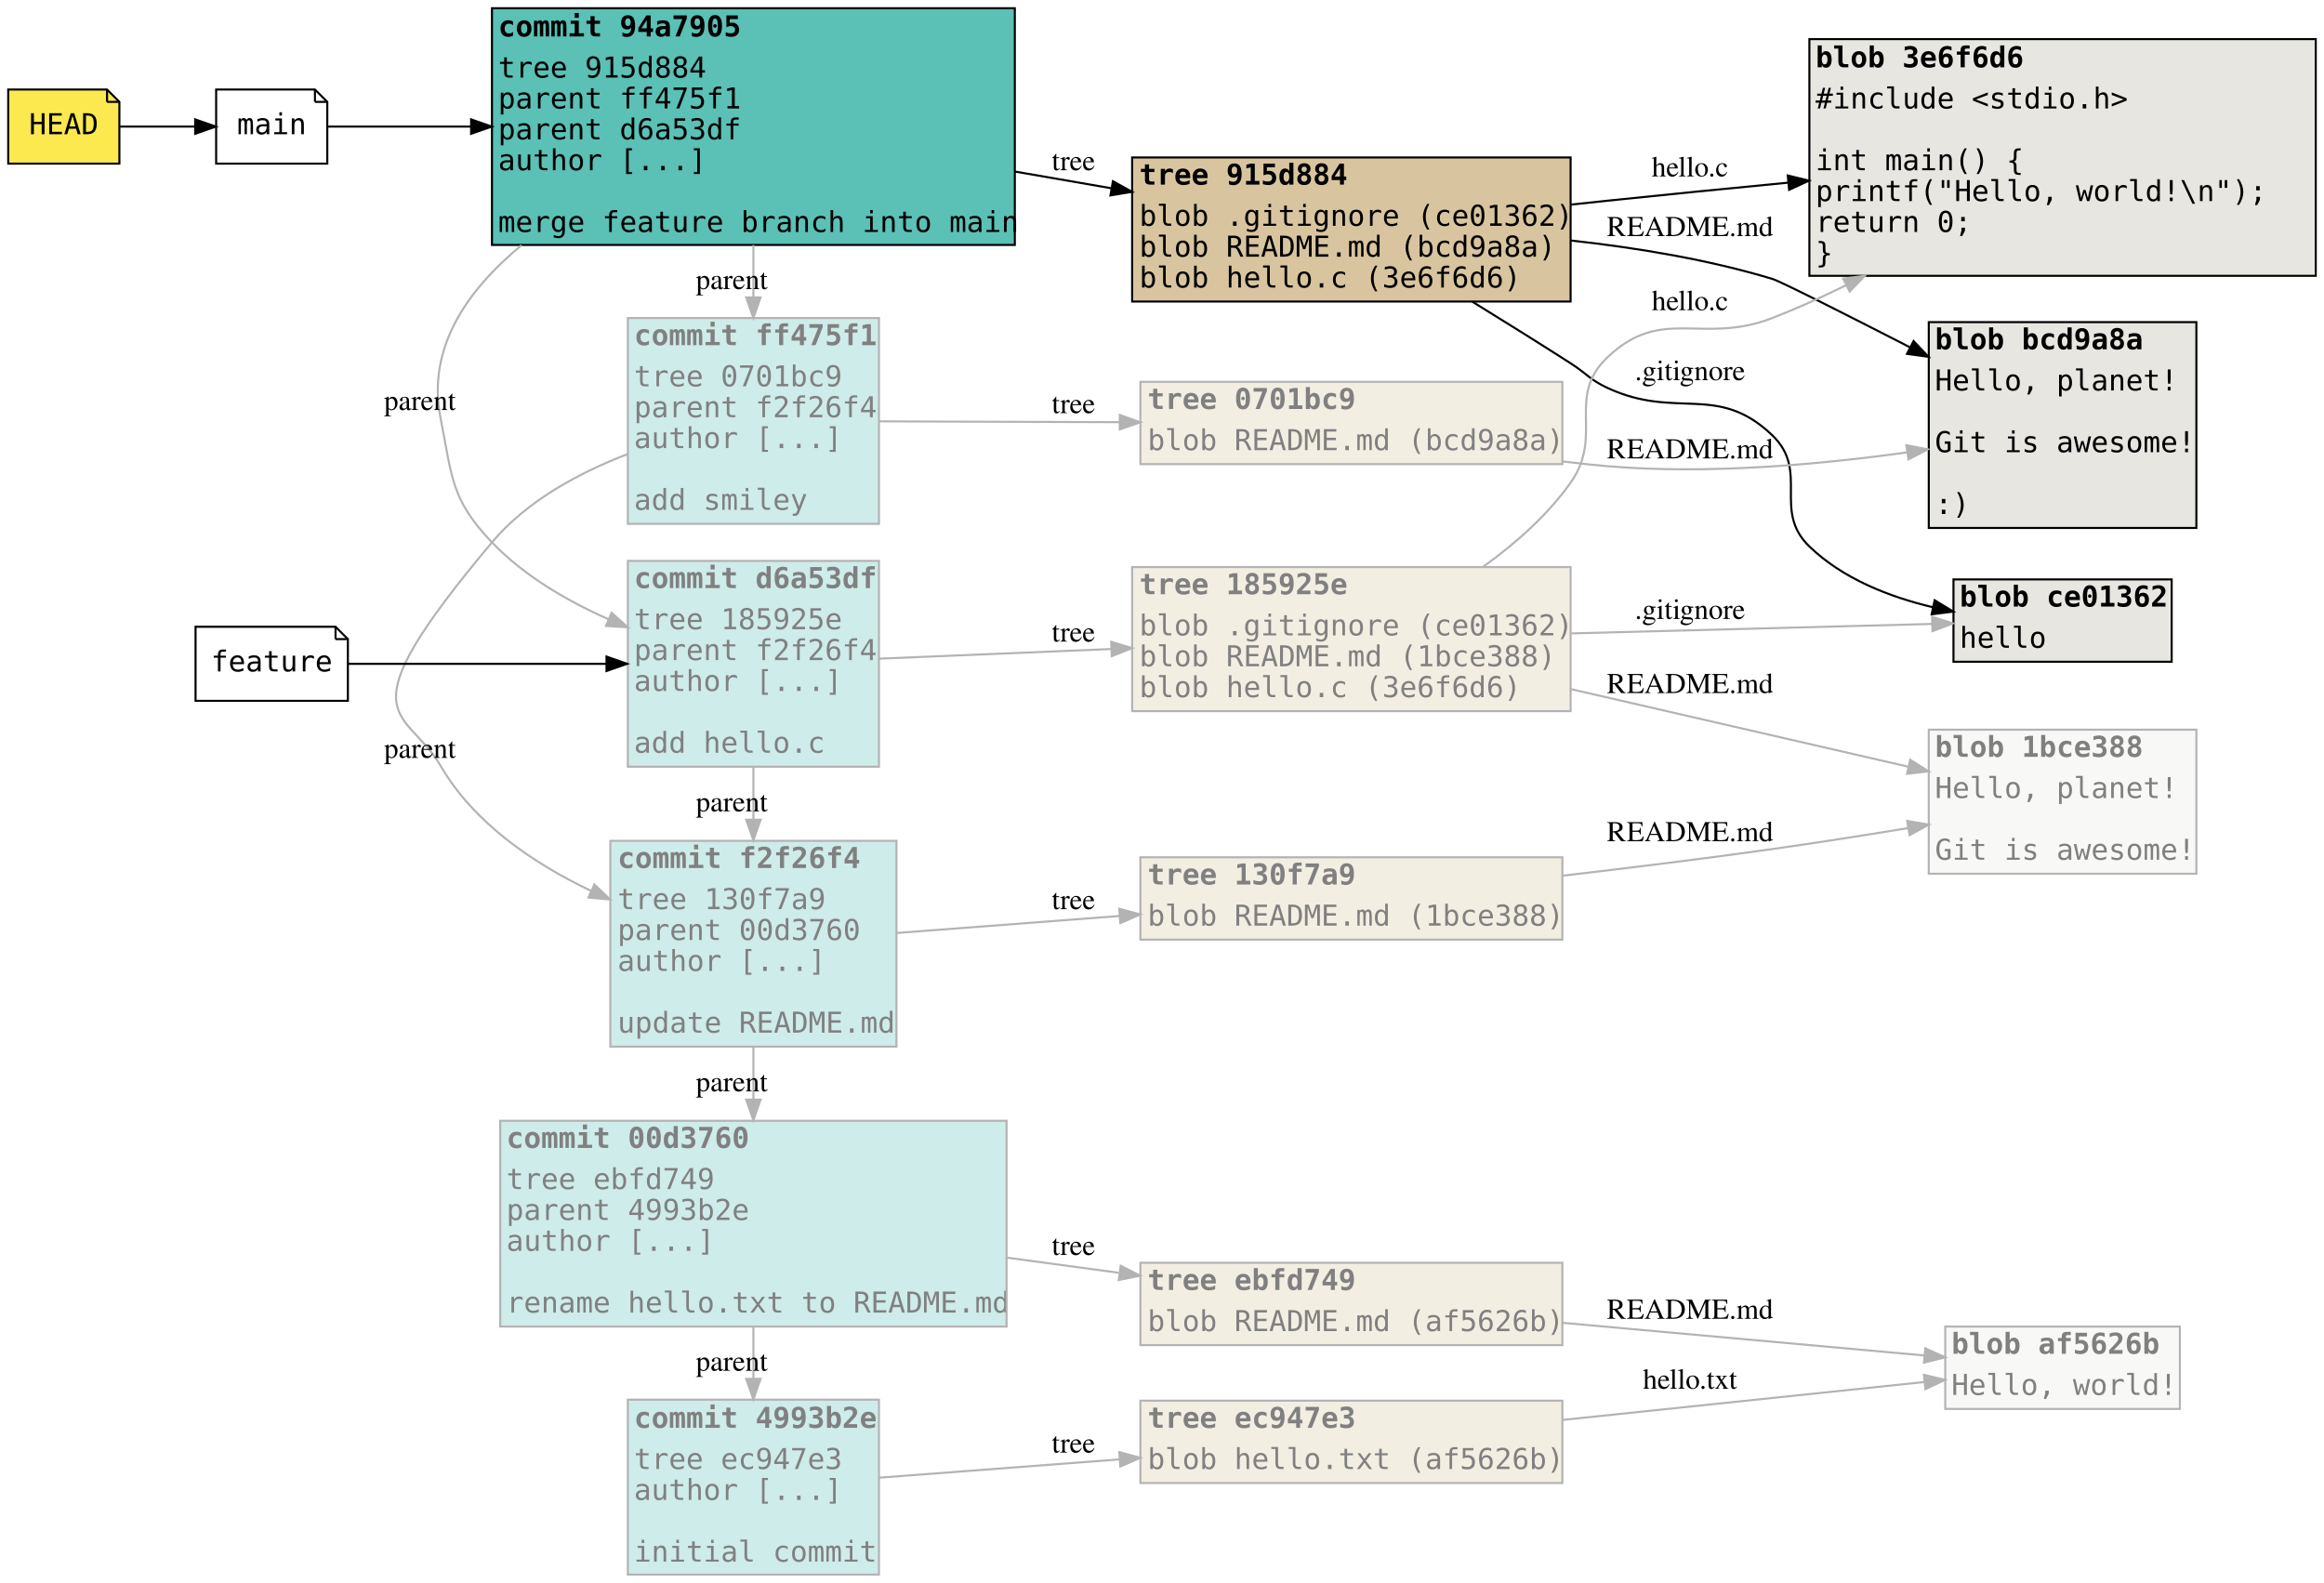
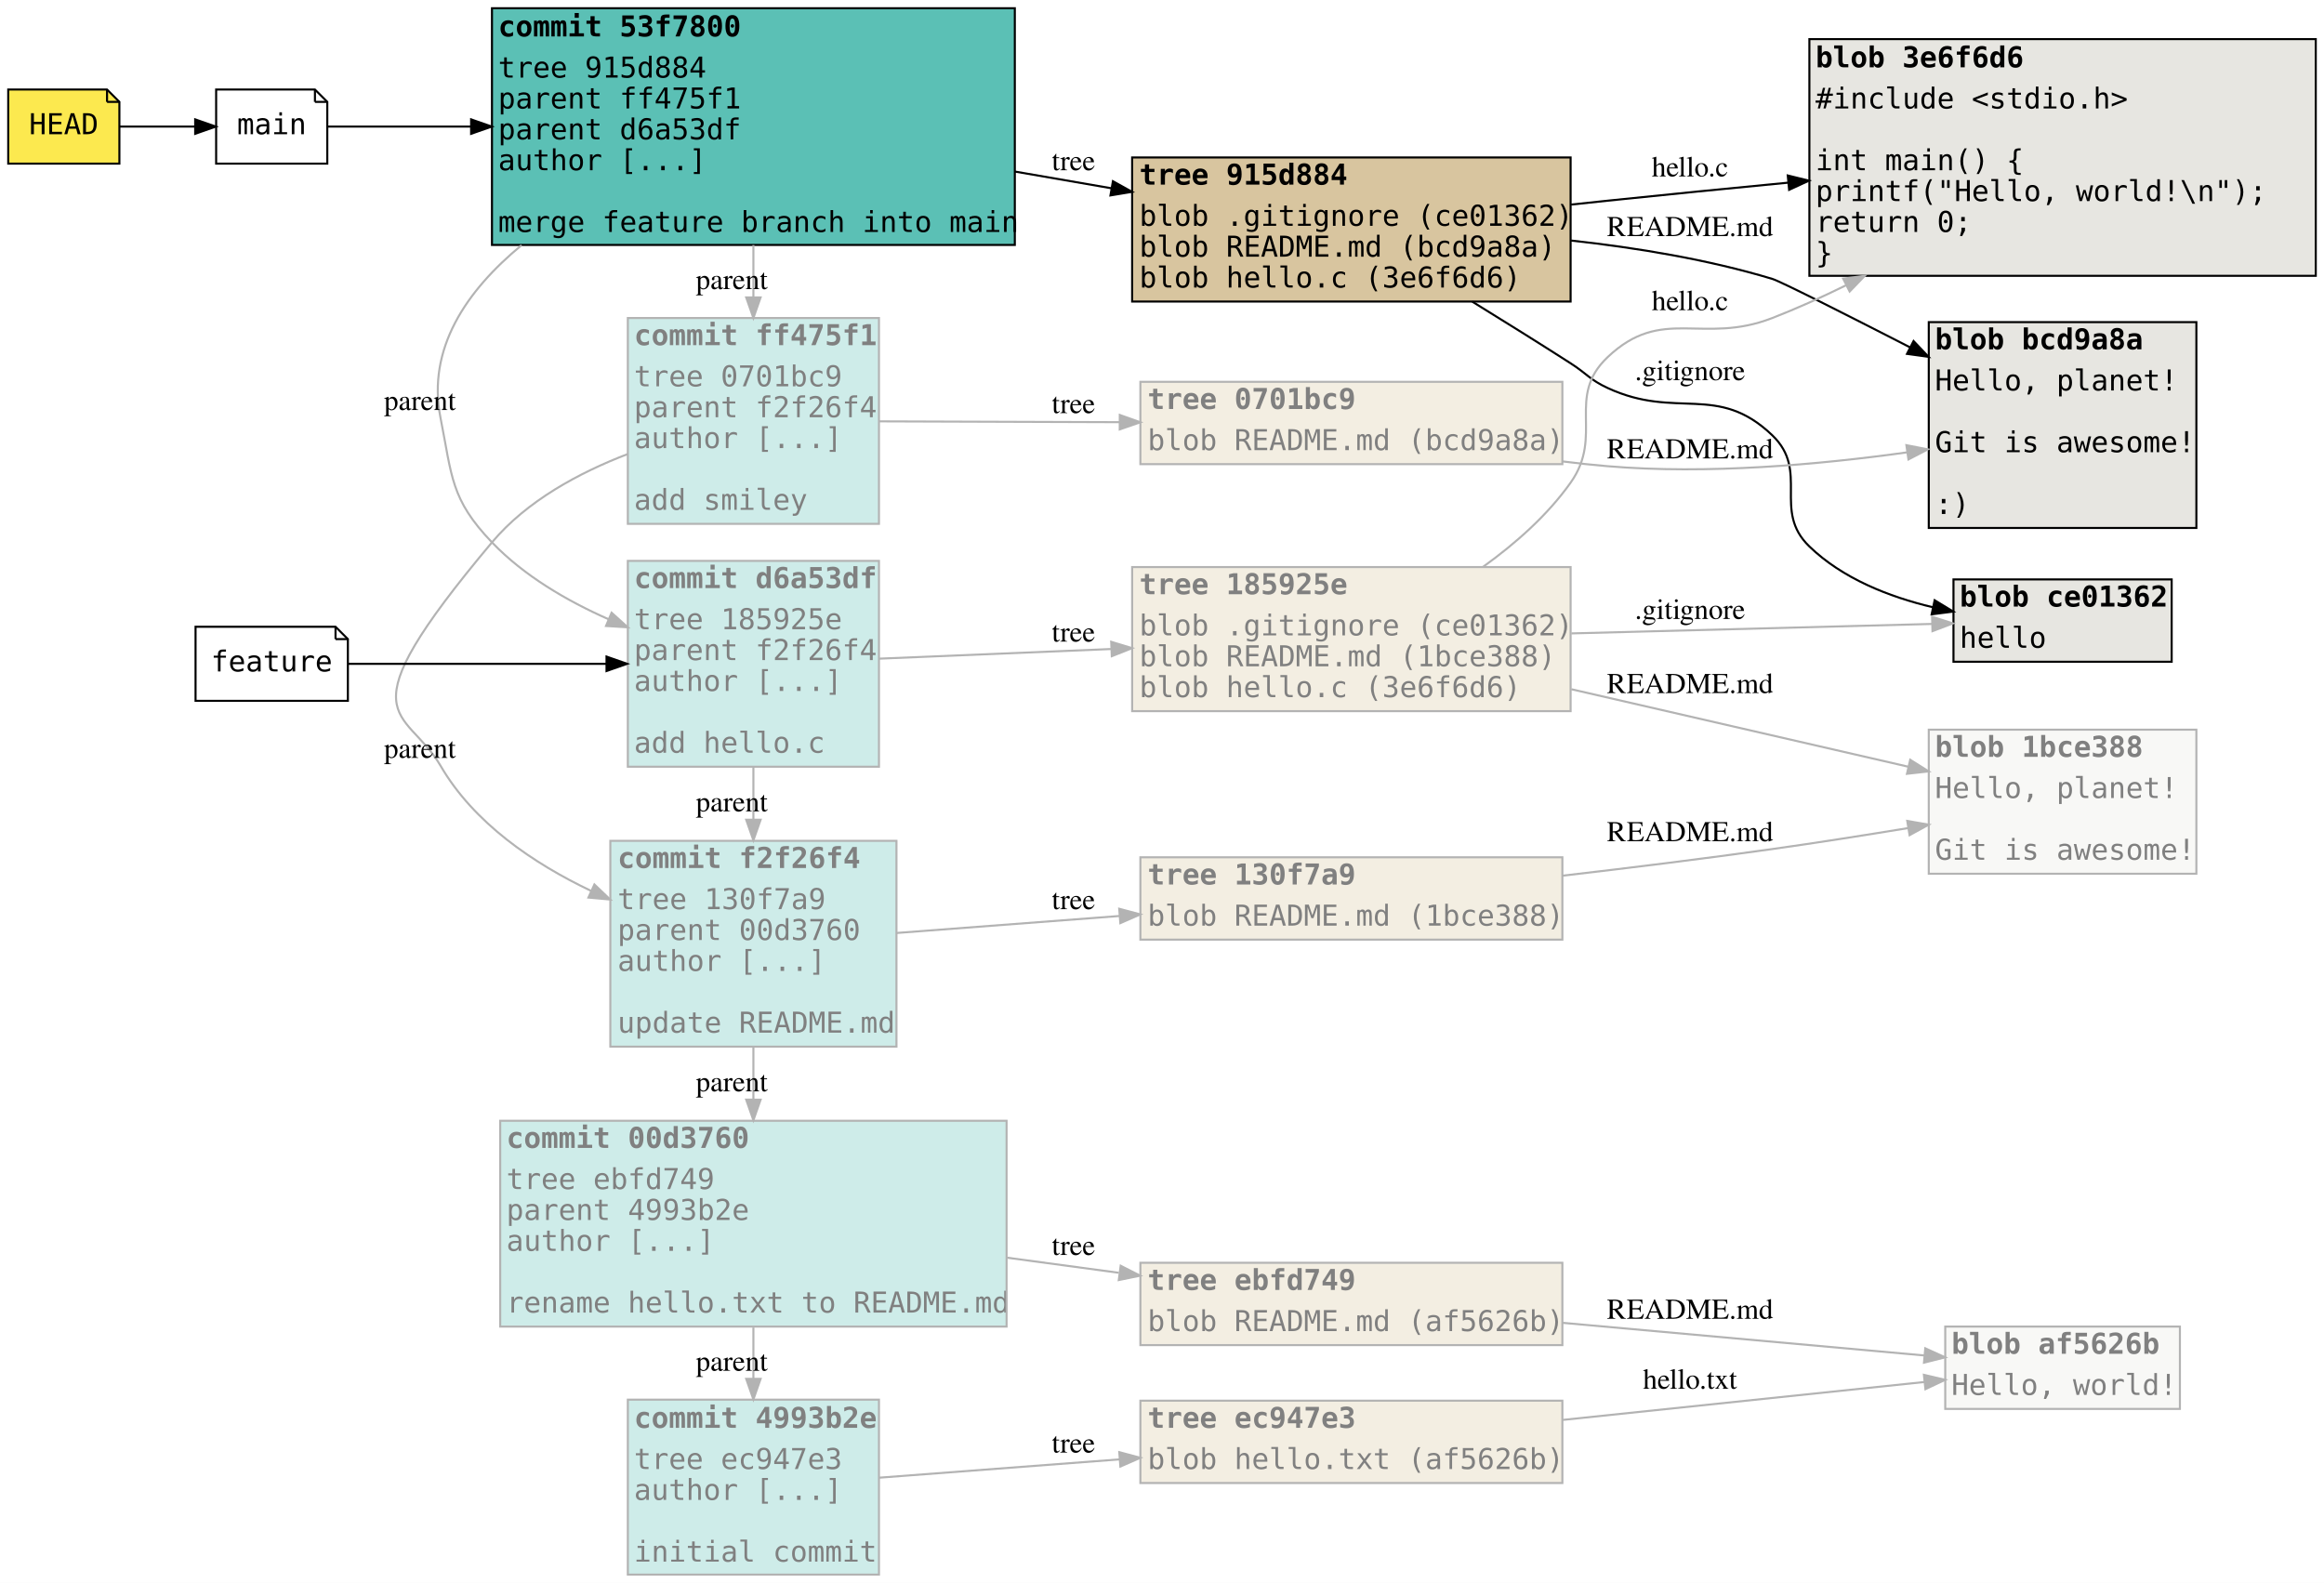
<svg xmlns="http://www.w3.org/2000/svg" width="1129pt" height="769pt" viewBox="0.00 0.00 1129.00 769.00">
  <g id="graph0" class="graph" transform="scale(1 1) rotate(0) translate(4 765)">
    <polygon fill="white" stroke="transparent" points="-4,4 -4,-765 1125,-765 1125,4 -4,4" />
    <g id="node1" class="node">
      <polygon fill="#5bc0b5" stroke="transparent" points="235,-646 235,-761 489,-761 489,-646 235,-646" />
-       <text text-anchor="start" x="238" y="-747.3" font-family="monospace" font-weight="bold" font-size="14.00" fill="#000000">commit 94a7905</text>
+       <text text-anchor="start" x="238" y="-747.3" font-family="monospace" font-weight="bold" font-size="14.00" fill="#000000">commit 53f7800</text>
      <text text-anchor="start" x="238" y="-727.3" font-family="monospace" font-size="14.00" fill="#000000">tree 915d884                  </text>
      <text text-anchor="start" x="238" y="-712.3" font-family="monospace" font-size="14.00" fill="#000000">parent ff475f1                </text>
      <text text-anchor="start" x="238" y="-697.3" font-family="monospace" font-size="14.00" fill="#000000">parent d6a53df                </text>
      <text text-anchor="start" x="238" y="-682.3" font-family="monospace" font-size="14.00" fill="#000000">author [...]                  </text>
      <text text-anchor="start" x="238" y="-667.3" font-family="monospace" font-size="14.00" fill="#000000">                              </text>
      <text text-anchor="start" x="238" y="-652.3" font-family="monospace" font-size="14.00" fill="#000000">merge feature branch into main</text>
      <polygon fill="none" stroke="#000000" points="235,-646 235,-761 489,-761 489,-646 235,-646" />
    </g>
    <g id="node2" class="node">
      <polygon fill="#d8c59f" stroke="transparent" points="546,-618.5 546,-688.5 759,-688.5 759,-618.5 546,-618.5" />
      <text text-anchor="start" x="549.5" y="-675.3" font-family="monospace" font-weight="bold" font-size="14.00" fill="#000000">tree 915d884</text>
      <text text-anchor="start" x="549.5" y="-655.3" font-family="monospace" font-size="14.00" fill="#000000">blob .gitignore (ce01362)</text>
      <text text-anchor="start" x="549.5" y="-640.3" font-family="monospace" font-size="14.00" fill="#000000">blob README.md (bcd9a8a) </text>
      <text text-anchor="start" x="549.5" y="-625.3" font-family="monospace" font-size="14.00" fill="#000000">blob hello.c (3e6f6d6)   </text>
      <polygon fill="none" stroke="#000000" points="546,-618.5 546,-688.5 759,-688.5 759,-618.5 546,-618.5" />
    </g>
    <g id="edge1" class="edge">
      <path fill="none" stroke="#000000" d="M489.12,-681.64C504.67,-678.95 520.5,-676.2 535.88,-673.54" />
      <polygon fill="#000000" stroke="#000000" points="536.66,-676.96 545.92,-671.8 535.46,-670.06 536.66,-676.96" />
      <text text-anchor="middle" x="517.5" y="-682.3" font-family="Times,serif" font-size="14.00">tree</text>
    </g>
    <g id="node3" class="node">
      <polygon fill="#ceece9" stroke="transparent" points="301,-510.5 301,-610.5 423,-610.5 423,-510.5 301,-510.5" />
      <text text-anchor="start" x="304" y="-597.3" font-family="monospace" font-weight="bold" font-size="14.00" fill="#808080">commit ff475f1</text>
      <text text-anchor="start" x="304" y="-577.3" font-family="monospace" font-size="14.00" fill="#808080">tree 0701bc9  </text>
      <text text-anchor="start" x="304" y="-562.3" font-family="monospace" font-size="14.00" fill="#808080">parent f2f26f4</text>
      <text text-anchor="start" x="304" y="-547.3" font-family="monospace" font-size="14.00" fill="#808080">author [...]  </text>
      <text text-anchor="start" x="304" y="-532.3" font-family="monospace" font-size="14.00" fill="#808080">              </text>
      <text text-anchor="start" x="304" y="-517.3" font-family="monospace" font-size="14.00" fill="#808080">add smiley    </text>
      <polygon fill="none" stroke="#b3b3b3" points="301,-510.5 301,-610.5 423,-610.5 423,-510.5 301,-510.5" />
    </g>
    <g id="edge2" class="edge">
      <path fill="none" stroke="#b3b3b3" d="M362,-645.92C362,-637.59 362,-628.99 362,-620.6" />
      <polygon fill="#b3b3b3" stroke="#b3b3b3" points="365.5,-620.51 362,-610.51 358.5,-620.51 365.5,-620.51" />
      <text text-anchor="middle" x="351.5" y="-624.55" font-family="Times,serif" font-size="14.00">parent</text>
    </g>
    <g id="node4" class="node">
      <polygon fill="#ceece9" stroke="transparent" points="301,-392.5 301,-492.5 423,-492.5 423,-392.5 301,-392.5" />
      <text text-anchor="start" x="304" y="-479.3" font-family="monospace" font-weight="bold" font-size="14.00" fill="#808080">commit d6a53df</text>
      <text text-anchor="start" x="304" y="-459.3" font-family="monospace" font-size="14.00" fill="#808080">tree 185925e  </text>
      <text text-anchor="start" x="304" y="-444.3" font-family="monospace" font-size="14.00" fill="#808080">parent f2f26f4</text>
      <text text-anchor="start" x="304" y="-429.3" font-family="monospace" font-size="14.00" fill="#808080">author [...]  </text>
      <text text-anchor="start" x="304" y="-414.3" font-family="monospace" font-size="14.00" fill="#808080">              </text>
      <text text-anchor="start" x="304" y="-399.3" font-family="monospace" font-size="14.00" fill="#808080">add hello.c   </text>
      <polygon fill="none" stroke="#b3b3b3" points="301,-392.5 301,-492.5 423,-492.5 423,-392.5 301,-392.5" />
    </g>
    <g id="edge3" class="edge">
      <path fill="none" stroke="#b3b3b3" d="M249.35,-645.86C222.55,-623.74 203.33,-595.6 210,-562 215.66,-533.46 214.87,-522.51 235,-501.5 250.53,-485.29 271.39,-473.09 291.7,-464.13" />
      <polygon fill="#b3b3b3" stroke="#b3b3b3" points="293.11,-467.33 300.98,-460.23 290.4,-460.88 293.11,-467.33" />
      <text text-anchor="middle" x="200" y="-565.8" font-family="Times,serif" font-size="14.00">parent</text>
    </g>
    <g id="node5" class="node">
      <polygon fill="#e7e6e1" stroke="transparent" points="945,-443.5 945,-483.5 1051,-483.5 1051,-443.5 945,-443.5" />
      <text text-anchor="start" x="948" y="-470.3" font-family="monospace" font-weight="bold" font-size="14.00" fill="#000000">blob ce01362</text>
      <text text-anchor="start" x="948" y="-450.3" font-family="monospace" font-size="14.00" fill="#000000">hello</text>
      <polygon fill="none" stroke="#000000" points="945,-443.5 945,-483.5 1051,-483.5 1051,-443.5 945,-443.5" />
    </g>
    <g id="edge4" class="edge">
      <path fill="none" stroke="#000000" d="M711.23,-618.45C726.8,-608.85 743.61,-598.37 759,-588.5 767.09,-583.31 768.28,-580.54 777,-576.5 810.57,-560.94 830.3,-579.11 857,-553.5 875.26,-535.99 856.8,-517.07 875,-499.5 891.11,-483.94 913.61,-475.06 934.9,-470" />
      <polygon fill="#000000" stroke="#000000" points="935.85,-473.38 944.9,-467.88 934.39,-466.54 935.85,-473.38" />
      <text text-anchor="middle" x="817" y="-580.3" font-family="Times,serif" font-size="14.00">.gitignore</text>
    </g>
    <g id="node6" class="node">
      <polygon fill="#e7e6e1" stroke="transparent" points="933,-508.5 933,-608.5 1063,-608.5 1063,-508.5 933,-508.5" />
      <text text-anchor="start" x="936" y="-595.3" font-family="monospace" font-weight="bold" font-size="14.00" fill="#000000">blob bcd9a8a</text>
      <text text-anchor="start" x="936" y="-575.3" font-family="monospace" font-size="14.00" fill="#000000">Hello, planet! </text>
      <text text-anchor="start" x="936" y="-560.3" font-family="monospace" font-size="14.00" fill="#000000">               </text>
      <text text-anchor="start" x="936" y="-545.3" font-family="monospace" font-size="14.00" fill="#000000">Git is awesome!</text>
      <text text-anchor="start" x="936" y="-530.3" font-family="monospace" font-size="14.00" fill="#000000">               </text>
      <text text-anchor="start" x="936" y="-515.3" font-family="monospace" font-size="14.00" fill="#000000">:)             </text>
      <polygon fill="none" stroke="#000000" points="933,-508.5 933,-608.5 1063,-608.5 1063,-508.5 933,-508.5" />
    </g>
    <g id="edge5" class="edge">
      <path fill="none" stroke="#000000" d="M759.26,-648.14C791.15,-644.63 825.93,-638.89 857,-629.5 860.92,-628.32 892.02,-612.59 923.92,-596.24" />
      <polygon fill="#000000" stroke="#000000" points="925.61,-599.31 932.91,-591.63 922.42,-593.08 925.61,-599.31" />
      <text text-anchor="middle" x="817" y="-650.3" font-family="Times,serif" font-size="14.00">README.md</text>
    </g>
    <g id="node7" class="node">
      <polygon fill="#e7e6e1" stroke="transparent" points="875,-631 875,-746 1121,-746 1121,-631 875,-631" />
      <text text-anchor="start" x="878" y="-732.3" font-family="monospace" font-weight="bold" font-size="14.00" fill="#000000">blob 3e6f6d6</text>
      <text text-anchor="start" x="878" y="-712.3" font-family="monospace" font-size="14.00" fill="#000000">#include &lt;stdio.h&gt;           </text>
      <text text-anchor="start" x="878" y="-697.3" font-family="monospace" font-size="14.00" fill="#000000">                             </text>
      <text text-anchor="start" x="878" y="-682.3" font-family="monospace" font-size="14.00" fill="#000000">int main() {                 </text>
      <text text-anchor="start" x="878" y="-667.3" font-family="monospace" font-size="14.00" fill="#000000">   printf("Hello, world!\n");</text>
      <text text-anchor="start" x="878" y="-652.3" font-family="monospace" font-size="14.00" fill="#000000">   return 0;                 </text>
      <text text-anchor="start" x="878" y="-637.3" font-family="monospace" font-size="14.00" fill="#000000">}                            </text>
      <polygon fill="none" stroke="#000000" points="875,-631 875,-746 1121,-746 1121,-631 875,-631" />
    </g>
    <g id="edge6" class="edge">
      <path fill="none" stroke="#000000" d="M759.26,-665.61C765.26,-666.26 771.21,-666.9 777,-667.5 805.33,-670.46 835.74,-673.47 864.63,-676.25" />
      <polygon fill="#000000" stroke="#000000" points="864.49,-679.75 874.78,-677.22 865.16,-672.78 864.49,-679.75" />
      <text text-anchor="middle" x="817" y="-679.3" font-family="Times,serif" font-size="14.00">hello.c</text>
    </g>
    <g id="node8" class="node">
      <polygon fill="#f3eee2" stroke="transparent" points="550,-539.5 550,-579.5 755,-579.5 755,-539.5 550,-539.5" />
      <text text-anchor="start" x="553.5" y="-566.3" font-family="monospace" font-weight="bold" font-size="14.00" fill="#808080">tree 0701bc9</text>
      <text text-anchor="start" x="553.5" y="-546.3" font-family="monospace" font-size="14.00" fill="#808080">blob README.md (bcd9a8a)</text>
      <polygon fill="none" stroke="#b3b3b3" points="550,-539.5 550,-579.5 755,-579.5 755,-539.5 550,-539.5" />
    </g>
    <g id="edge7" class="edge">
      <path fill="none" stroke="#b3b3b3" d="M423.13,-560.29C456.92,-560.17 500.19,-560.02 539.96,-559.89" />
      <polygon fill="#b3b3b3" stroke="#b3b3b3" points="540,-563.39 549.98,-559.85 539.97,-556.39 540,-563.39" />
      <text text-anchor="middle" x="517.5" y="-564.3" font-family="Times,serif" font-size="14.00">tree</text>
    </g>
    <g id="node9" class="node">
      <polygon fill="#ceece9" stroke="transparent" points="292.5,-256.5 292.5,-356.5 431.5,-356.5 431.5,-256.5 292.5,-256.5" />
      <text text-anchor="start" x="296" y="-343.3" font-family="monospace" font-weight="bold" font-size="14.00" fill="#808080">commit f2f26f4</text>
      <text text-anchor="start" x="296" y="-323.3" font-family="monospace" font-size="14.00" fill="#808080">tree 130f7a9    </text>
      <text text-anchor="start" x="296" y="-308.3" font-family="monospace" font-size="14.00" fill="#808080">parent 00d3760  </text>
      <text text-anchor="start" x="296" y="-293.3" font-family="monospace" font-size="14.00" fill="#808080">author [...]    </text>
      <text text-anchor="start" x="296" y="-278.3" font-family="monospace" font-size="14.00" fill="#808080">                </text>
      <text text-anchor="start" x="296" y="-263.3" font-family="monospace" font-size="14.00" fill="#808080">update README.md</text>
      <polygon fill="none" stroke="#b3b3b3" points="292.5,-256.5 292.5,-356.5 431.5,-356.5 431.5,-256.5 292.5,-256.5" />
    </g>
    <g id="edge8" class="edge">
      <path fill="none" stroke="#b3b3b3" d="M301,-544.43C277.36,-535.37 251.96,-521.7 235,-501.5 161.06,-413.46 193.11,-422.05 210,-393 226.18,-365.17 255.03,-345.56 283.28,-332.12" />
      <polygon fill="#b3b3b3" stroke="#b3b3b3" points="284.76,-335.3 292.42,-327.98 281.86,-328.93 284.76,-335.3" />
      <text text-anchor="middle" x="200" y="-396.8" font-family="Times,serif" font-size="14.00">parent</text>
    </g>
    <g id="edge10" class="edge">
      <path fill="none" stroke="#b3b3b3" d="M362,-392.45C362,-384.17 362,-375.51 362,-367.01" />
      <polygon fill="#b3b3b3" stroke="#b3b3b3" points="365.5,-366.75 362,-356.75 358.5,-366.76 365.5,-366.75" />
      <text text-anchor="middle" x="351.5" y="-370.8" font-family="Times,serif" font-size="14.00">parent</text>
    </g>
    <g id="node10" class="node">
      <polygon fill="#f3eee2" stroke="transparent" points="546,-419.5 546,-489.5 759,-489.5 759,-419.5 546,-419.5" />
      <text text-anchor="start" x="549.5" y="-476.3" font-family="monospace" font-weight="bold" font-size="14.00" fill="#808080">tree 185925e</text>
      <text text-anchor="start" x="549.5" y="-456.3" font-family="monospace" font-size="14.00" fill="#808080">blob .gitignore (ce01362)</text>
      <text text-anchor="start" x="549.5" y="-441.3" font-family="monospace" font-size="14.00" fill="#808080">blob README.md (1bce388) </text>
      <text text-anchor="start" x="549.5" y="-426.3" font-family="monospace" font-size="14.00" fill="#808080">blob hello.c (3e6f6d6)   </text>
      <polygon fill="none" stroke="#b3b3b3" points="546,-419.5 546,-489.5 759,-489.5 759,-419.5 546,-419.5" />
    </g>
    <g id="edge9" class="edge">
      <path fill="none" stroke="#b3b3b3" d="M423.13,-445C455.72,-446.36 497.12,-448.08 535.69,-449.68" />
      <polygon fill="#b3b3b3" stroke="#b3b3b3" points="535.82,-453.19 545.96,-450.11 536.11,-446.2 535.82,-453.19" />
      <text text-anchor="middle" x="517.5" y="-453.3" font-family="Times,serif" font-size="14.00">tree</text>
    </g>
    <g id="edge11" class="edge">
      <path fill="none" stroke="#b3b3b3" d="M755.09,-540.83C762.49,-539.9 769.85,-539.1 777,-538.5 825.47,-534.41 879.91,-539.28 922.51,-545.24" />
      <polygon fill="#b3b3b3" stroke="#b3b3b3" points="922.12,-548.72 932.52,-546.69 923.13,-541.79 922.12,-548.72" />
      <text text-anchor="middle" x="817" y="-542.3" font-family="Times,serif" font-size="14.00">README.md</text>
    </g>
    <g id="node11" class="node">
      <polygon fill="#f3eee2" stroke="transparent" points="550,-308.5 550,-348.5 755,-348.5 755,-308.5 550,-308.5" />
      <text text-anchor="start" x="553.5" y="-335.3" font-family="monospace" font-weight="bold" font-size="14.00" fill="#808080">tree 130f7a9</text>
      <text text-anchor="start" x="553.5" y="-315.3" font-family="monospace" font-size="14.00" fill="#808080">blob README.md (1bce388)</text>
      <polygon fill="none" stroke="#b3b3b3" points="550,-308.5 550,-348.5 755,-348.5 755,-308.5 550,-308.5" />
    </g>
    <g id="edge12" class="edge">
      <path fill="none" stroke="#b3b3b3" d="M431.74,-311.74C464.03,-314.2 503.36,-317.2 539.78,-319.98" />
      <polygon fill="#b3b3b3" stroke="#b3b3b3" points="539.72,-323.49 549.96,-320.76 540.26,-316.51 539.72,-323.49" />
      <text text-anchor="middle" x="517.5" y="-323.3" font-family="Times,serif" font-size="14.00">tree</text>
    </g>
    <g id="node12" class="node">
      <polygon fill="#ceece9" stroke="transparent" points="239,-120.5 239,-220.5 485,-220.5 485,-120.5 239,-120.5" />
      <text text-anchor="start" x="242" y="-207.3" font-family="monospace" font-weight="bold" font-size="14.00" fill="#808080">commit 00d3760</text>
      <text text-anchor="start" x="242" y="-187.3" font-family="monospace" font-size="14.00" fill="#808080">tree ebfd749                 </text>
      <text text-anchor="start" x="242" y="-172.3" font-family="monospace" font-size="14.00" fill="#808080">parent 4993b2e               </text>
      <text text-anchor="start" x="242" y="-157.3" font-family="monospace" font-size="14.00" fill="#808080">author [...]                 </text>
      <text text-anchor="start" x="242" y="-142.3" font-family="monospace" font-size="14.00" fill="#808080">                             </text>
      <text text-anchor="start" x="242" y="-127.3" font-family="monospace" font-size="14.00" fill="#808080">rename hello.txt to README.md</text>
      <polygon fill="none" stroke="#b3b3b3" points="239,-120.5 239,-220.5 485,-220.5 485,-120.5 239,-120.5" />
    </g>
    <g id="edge13" class="edge">
      <path fill="none" stroke="#b3b3b3" d="M362,-256.45C362,-248.17 362,-239.51 362,-231.01" />
      <polygon fill="#b3b3b3" stroke="#b3b3b3" points="365.5,-230.75 362,-220.75 358.5,-230.76 365.5,-230.75" />
      <text text-anchor="middle" x="351.5" y="-234.8" font-family="Times,serif" font-size="14.00">parent</text>
    </g>
    <g id="edge14" class="edge">
      <path fill="none" stroke="#b3b3b3" d="M759.36,-457.27C816.78,-458.78 885.78,-460.59 934.6,-461.87" />
      <polygon fill="#b3b3b3" stroke="#b3b3b3" points="934.61,-465.37 944.7,-462.13 934.8,-458.37 934.61,-465.37" />
      <text text-anchor="middle" x="817" y="-464.3" font-family="Times,serif" font-size="14.00">.gitignore</text>
    </g>
    <g id="edge16" class="edge">
      <path fill="none" stroke="#b3b3b3" d="M716.43,-489.58C732.18,-500.89 747.77,-514.66 759,-530.5 775.35,-553.56 756.48,-572.06 777,-591.5 803.53,-616.64 822.94,-597.26 857,-610.5 868.88,-615.12 881,-620.58 892.88,-626.44" />
      <polygon fill="#b3b3b3" stroke="#b3b3b3" points="891.41,-629.62 901.91,-630.99 894.56,-623.37 891.41,-629.62" />
      <text text-anchor="middle" x="817" y="-614.3" font-family="Times,serif" font-size="14.00">hello.c</text>
    </g>
    <g id="node13" class="node">
      <polygon fill="#f8f8f6" stroke="transparent" points="933,-340.5 933,-410.5 1063,-410.5 1063,-340.5 933,-340.5" />
      <text text-anchor="start" x="936" y="-397.3" font-family="monospace" font-weight="bold" font-size="14.00" fill="#808080">blob 1bce388</text>
      <text text-anchor="start" x="936" y="-377.3" font-family="monospace" font-size="14.00" fill="#808080">Hello, planet! </text>
      <text text-anchor="start" x="936" y="-362.3" font-family="monospace" font-size="14.00" fill="#808080">               </text>
      <text text-anchor="start" x="936" y="-347.3" font-family="monospace" font-size="14.00" fill="#808080">Git is awesome!</text>
      <polygon fill="none" stroke="#b3b3b3" points="933,-340.5 933,-410.5 1063,-410.5 1063,-340.5 933,-340.5" />
    </g>
    <g id="edge15" class="edge">
      <path fill="none" stroke="#b3b3b3" d="M759.36,-430.15C812.37,-417.96 875.24,-403.5 922.99,-392.52" />
      <polygon fill="#b3b3b3" stroke="#b3b3b3" points="923.98,-395.88 932.94,-390.23 922.41,-389.06 923.98,-395.88" />
      <text text-anchor="middle" x="817" y="-428.3" font-family="Times,serif" font-size="14.00">README.md</text>
    </g>
    <g id="edge17" class="edge">
      <path fill="none" stroke="#b3b3b3" d="M755.06,-339.56C787.65,-343.35 823.89,-347.83 857,-352.5 878.48,-355.53 901.74,-359.2 923.03,-362.7" />
      <polygon fill="#b3b3b3" stroke="#b3b3b3" points="922.54,-366.17 932.97,-364.35 923.68,-359.26 922.54,-366.17" />
      <text text-anchor="middle" x="817" y="-356.3" font-family="Times,serif" font-size="14.00">README.md</text>
    </g>
    <g id="node14" class="node">
      <polygon fill="#f3eee2" stroke="transparent" points="550,-111.5 550,-151.5 755,-151.5 755,-111.5 550,-111.5" />
      <text text-anchor="start" x="553.5" y="-138.3" font-family="monospace" font-weight="bold" font-size="14.00" fill="#808080">tree ebfd749</text>
      <text text-anchor="start" x="553.5" y="-118.3" font-family="monospace" font-size="14.00" fill="#808080">blob README.md (af5626b)</text>
      <polygon fill="none" stroke="#b3b3b3" points="550,-111.5 550,-151.5 755,-151.5 755,-111.5 550,-111.5" />
    </g>
    <g id="edge18" class="edge">
      <path fill="none" stroke="#b3b3b3" d="M485.35,-153.96C503.32,-151.53 521.76,-149.04 539.51,-146.64" />
      <polygon fill="#b3b3b3" stroke="#b3b3b3" points="540.43,-150.05 549.87,-145.24 539.5,-143.11 540.43,-150.05" />
      <text text-anchor="middle" x="517.5" y="-155.3" font-family="Times,serif" font-size="14.00">tree</text>
    </g>
    <g id="node15" class="node">
      <polygon fill="#ceece9" stroke="transparent" points="301,0 301,-85 423,-85 423,0 301,0" />
      <text text-anchor="start" x="304" y="-71.3" font-family="monospace" font-weight="bold" font-size="14.00" fill="#808080">commit 4993b2e</text>
      <text text-anchor="start" x="304" y="-51.3" font-family="monospace" font-size="14.00" fill="#808080">tree ec947e3  </text>
      <text text-anchor="start" x="304" y="-36.3" font-family="monospace" font-size="14.00" fill="#808080">author [...]  </text>
      <text text-anchor="start" x="304" y="-21.3" font-family="monospace" font-size="14.00" fill="#808080">              </text>
      <text text-anchor="start" x="304" y="-6.3" font-family="monospace" font-size="14.00" fill="#808080">initial commit</text>
      <polygon fill="none" stroke="#b3b3b3" points="301,0 301,-85 423,-85 423,0 301,0" />
    </g>
    <g id="edge19" class="edge">
      <path fill="none" stroke="#b3b3b3" d="M362,-120.07C362,-111.94 362,-103.5 362,-95.32" />
      <polygon fill="#b3b3b3" stroke="#b3b3b3" points="365.5,-95.12 362,-85.12 358.5,-95.12 365.5,-95.12" />
      <text text-anchor="middle" x="351.5" y="-99.05" font-family="Times,serif" font-size="14.00">parent</text>
    </g>
    <g id="node16" class="node">
      <polygon fill="#f8f8f6" stroke="transparent" points="941,-80.5 941,-120.5 1055,-120.5 1055,-80.5 941,-80.5" />
      <text text-anchor="start" x="944" y="-107.3" font-family="monospace" font-weight="bold" font-size="14.00" fill="#808080">blob af5626b</text>
      <text text-anchor="start" x="944" y="-87.3" font-family="monospace" font-size="14.00" fill="#808080">Hello, world!</text>
      <polygon fill="none" stroke="#b3b3b3" points="941,-80.5 941,-120.5 1055,-120.5 1055,-80.5 941,-80.5" />
    </g>
    <g id="edge20" class="edge">
      <path fill="none" stroke="#b3b3b3" d="M755.17,-122.32C811.99,-117.2 881.16,-110.95 930.94,-106.46" />
      <polygon fill="#b3b3b3" stroke="#b3b3b3" points="931.3,-109.94 940.95,-105.56 930.67,-102.97 931.3,-109.94" />
      <text text-anchor="middle" x="817" y="-124.3" font-family="Times,serif" font-size="14.00">README.md</text>
    </g>
    <g id="node17" class="node">
      <polygon fill="#f3eee2" stroke="transparent" points="550,-44.5 550,-84.5 755,-84.5 755,-44.5 550,-44.5" />
      <text text-anchor="start" x="553.5" y="-71.3" font-family="monospace" font-weight="bold" font-size="14.00" fill="#808080">tree ec947e3</text>
      <text text-anchor="start" x="553.5" y="-51.3" font-family="monospace" font-size="14.00" fill="#808080">blob hello.txt (af5626b)</text>
      <polygon fill="none" stroke="#b3b3b3" points="550,-44.5 550,-84.5 755,-84.5 755,-44.5 550,-44.5" />
    </g>
    <g id="edge21" class="edge">
      <path fill="none" stroke="#b3b3b3" d="M423.13,-47.09C456.92,-49.66 500.19,-52.96 539.96,-55.99" />
      <polygon fill="#b3b3b3" stroke="#b3b3b3" points="539.75,-59.49 549.98,-56.76 540.28,-52.51 539.75,-59.49" />
      <text text-anchor="middle" x="517.5" y="-59.3" font-family="Times,serif" font-size="14.00">tree</text>
    </g>
    <g id="edge22" class="edge">
      <path fill="none" stroke="#b3b3b3" d="M755.17,-75.16C811.99,-81.11 881.16,-88.36 930.94,-93.58" />
      <polygon fill="#b3b3b3" stroke="#b3b3b3" points="930.64,-97.06 940.95,-94.63 931.37,-90.1 930.64,-97.06" />
      <text text-anchor="middle" x="817" y="-90.3" font-family="Times,serif" font-size="14.00">hello.txt</text>
    </g>
    <g id="node18" class="node">
      <polygon fill="white" stroke="black" points="159,-460.5 91,-460.5 91,-424.5 165,-424.5 165,-454.5 159,-460.5" />
      <polyline fill="none" stroke="black" points="159,-460.5 159,-454.5 " />
      <polyline fill="none" stroke="black" points="165,-454.5 159,-454.5 " />
      <text text-anchor="middle" x="128" y="-438.8" font-family="monospace" font-size="14.00">feature</text>
    </g>
    <g id="edge23" class="edge">
      <path fill="none" stroke="black" d="M165.25,-442.5C198.69,-442.5 249.26,-442.5 290.62,-442.5" />
      <polygon fill="black" stroke="black" points="290.65,-446 300.65,-442.5 290.65,-439 290.65,-446" />
    </g>
    <g id="node19" class="node">
      <polygon fill="white" stroke="black" points="149,-721.5 101,-721.5 101,-685.5 155,-685.5 155,-715.5 149,-721.5" />
      <polyline fill="none" stroke="black" points="149,-721.5 149,-715.5 " />
      <polyline fill="none" stroke="black" points="155,-715.5 149,-715.5 " />
      <text text-anchor="middle" x="128" y="-699.8" font-family="monospace" font-size="14.00">main</text>
    </g>
    <g id="edge24" class="edge">
      <path fill="none" stroke="black" d="M155.16,-703.5C172.97,-703.5 198.07,-703.5 224.63,-703.5" />
      <polygon fill="black" stroke="black" points="224.87,-707 234.87,-703.5 224.87,-700 224.87,-707" />
    </g>
    <g id="node20" class="node">
      <polygon fill="#fce94f" stroke="black" points="48,-721.5 0,-721.5 0,-685.5 54,-685.5 54,-715.5 48,-721.5" />
      <polyline fill="none" stroke="black" points="48,-721.5 48,-715.5 " />
      <polyline fill="none" stroke="black" points="54,-715.5 48,-715.5 " />
      <text text-anchor="middle" x="27" y="-699.8" font-family="monospace" font-size="14.00">HEAD</text>
    </g>
    <g id="edge25" class="edge">
      <path fill="none" stroke="black" d="M54.01,-703.5C65.18,-703.5 78.42,-703.5 90.54,-703.5" />
      <polygon fill="black" stroke="black" points="90.82,-707 100.82,-703.5 90.82,-700 90.82,-707" />
    </g>
  </g>
</svg>
